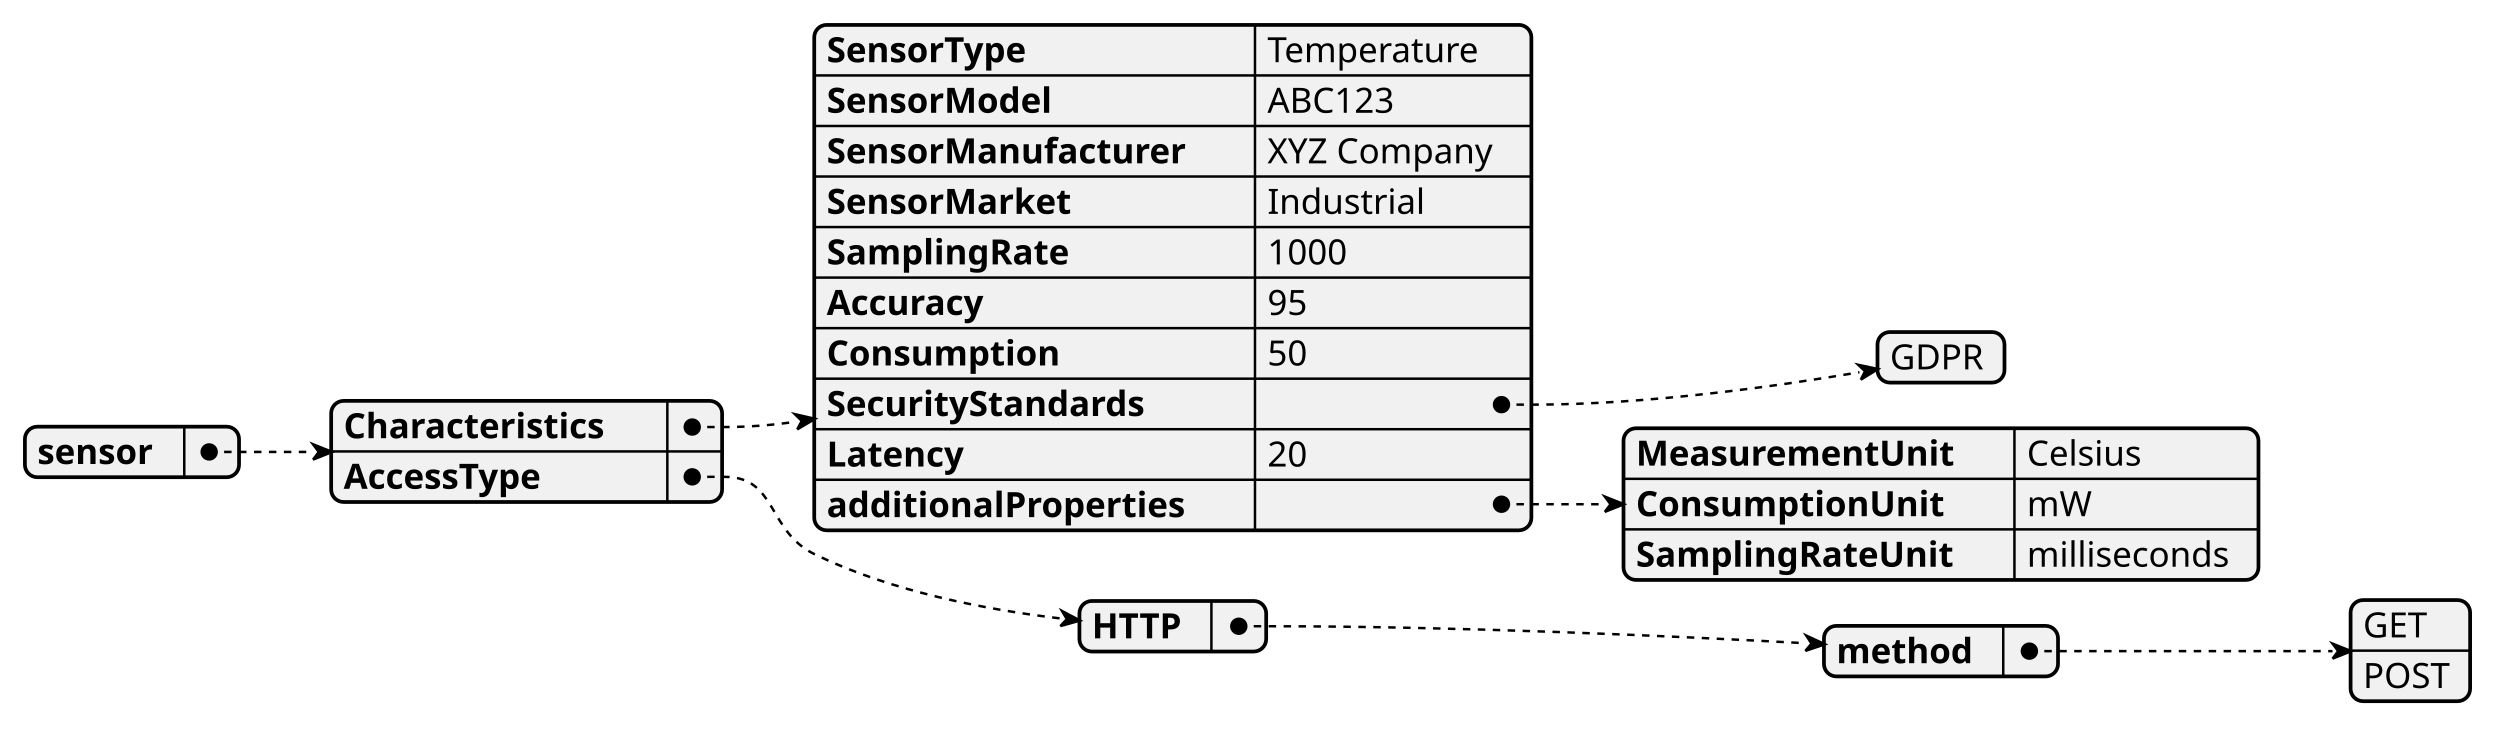
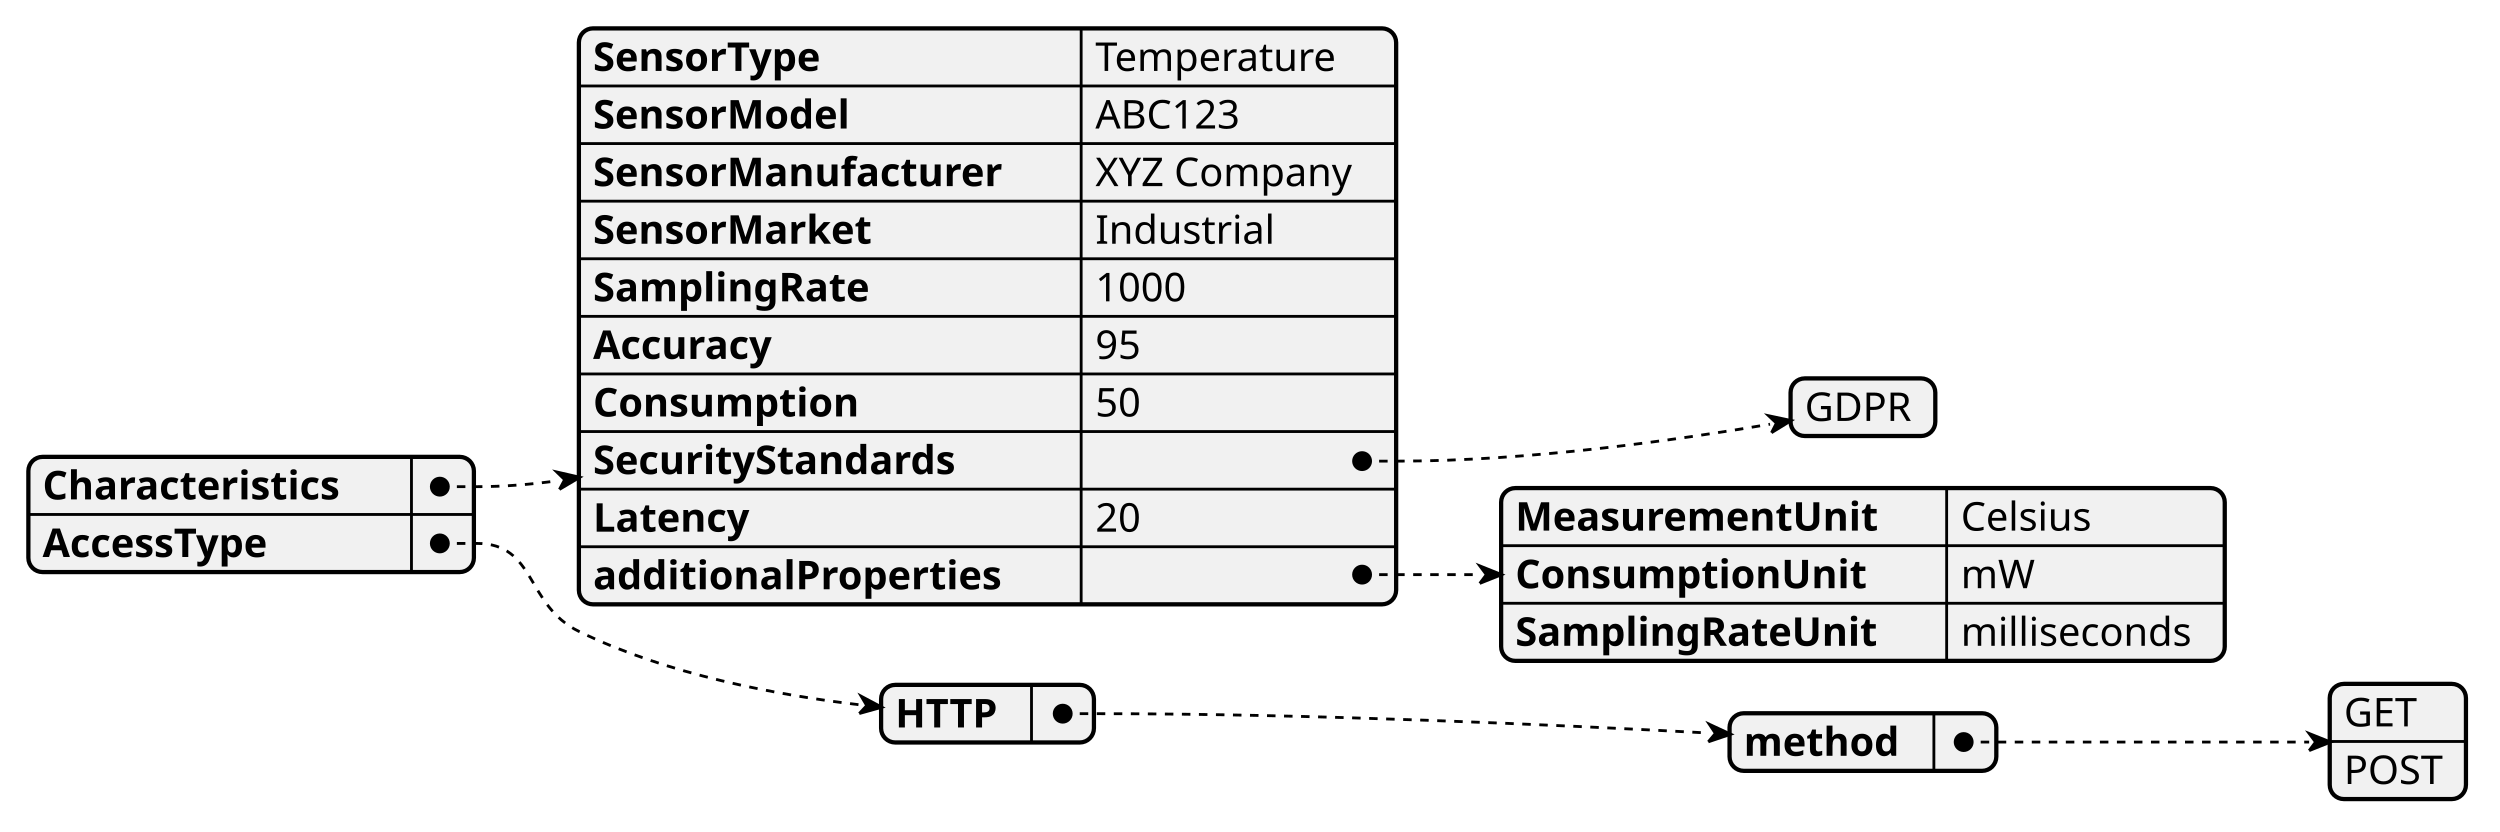
- <svg xmlns="http://www.w3.org/2000/svg" contentStyleType="text/css" height="293px" preserveAspectRatio="none" style="width:1004px;height:293px;background:#FFFFFF;" version="1.1" viewBox="0 0 1004 293" width="1004px" zoomAndPan="magnify">
+ <svg xmlns="http://www.w3.org/2000/svg" contentStyleType="text/css" height="293px" preserveAspectRatio="none" style="width:881px;height:293px;background:#FFFFFF;" version="1.1" viewBox="0 0 881 293" width="881px" zoomAndPan="magnify">
  <defs />
  <g>
-     <rect fill="#F1F1F1" height="20.297" rx="5" ry="5" style="stroke:#F1F1F1;stroke-width:1.5;" width="86" x="10" y="171.352" />
-     <text fill="#000000" font-family="sans-serif" font-size="14" font-weight="bold" lengthAdjust="spacing" textLength="54" x="15" y="186.347">sensor</text>
-     <text fill="#000000" font-family="sans-serif" font-size="14" lengthAdjust="spacing" textLength="12" x="79" y="186.347">   </text>
-     <line style="stroke:#000000;stroke-width:1.0;" x1="74" x2="74" y1="171.352" y2="191.648" />
-     <rect fill="none" height="20.297" rx="5" ry="5" style="stroke:#000000;stroke-width:1.5;" width="86" x="10" y="171.352" />
-     <rect fill="#F1F1F1" height="40.594" rx="5" ry="5" style="stroke:#F1F1F1;stroke-width:1.5;" width="157" x="133" y="161" />
-     <text fill="#000000" font-family="sans-serif" font-size="14" font-weight="bold" lengthAdjust="spacing" textLength="125" x="138" y="175.995">Characteristics</text>
-     <text fill="#000000" font-family="sans-serif" font-size="14" lengthAdjust="spacing" textLength="12" x="273" y="175.995">   </text>
-     <line style="stroke:#000000;stroke-width:1.0;" x1="268" x2="268" y1="161" y2="181.297" />
-     <line style="stroke:#000000;stroke-width:1.0;" x1="133" x2="290" y1="181.297" y2="181.297" />
-     <text fill="#000000" font-family="sans-serif" font-size="14" font-weight="bold" lengthAdjust="spacing" textLength="95" x="138" y="196.292">AccessType</text>
-     <text fill="#000000" font-family="sans-serif" font-size="14" lengthAdjust="spacing" textLength="12" x="273" y="196.292">   </text>
-     <line style="stroke:#000000;stroke-width:1.0;" x1="268" x2="268" y1="181.297" y2="201.594" />
-     <rect fill="none" height="40.594" rx="5" ry="5" style="stroke:#000000;stroke-width:1.5;" width="157" x="133" y="161" />
-     <rect fill="#F1F1F1" height="202.969" rx="5" ry="5" style="stroke:#F1F1F1;stroke-width:1.5;" width="288" x="327" y="10" />
-     <text fill="#000000" font-family="sans-serif" font-size="14" font-weight="bold" lengthAdjust="spacing" textLength="94" x="332" y="24.995">SensorType</text>
-     <text fill="#000000" font-family="sans-serif" font-size="14" lengthAdjust="spacing" textLength="95" x="509" y="24.995">Temperature</text>
-     <line style="stroke:#000000;stroke-width:1.0;" x1="504" x2="504" y1="10" y2="30.297" />
-     <line style="stroke:#000000;stroke-width:1.0;" x1="327" x2="615" y1="30.297" y2="30.297" />
-     <text fill="#000000" font-family="sans-serif" font-size="14" font-weight="bold" lengthAdjust="spacing" textLength="103" x="332" y="45.292">SensorModel</text>
-     <text fill="#000000" font-family="sans-serif" font-size="14" lengthAdjust="spacing" textLength="56" x="509" y="45.292">ABC123</text>
-     <line style="stroke:#000000;stroke-width:1.0;" x1="504" x2="504" y1="30.297" y2="50.594" />
-     <line style="stroke:#000000;stroke-width:1.0;" x1="327" x2="615" y1="50.594" y2="50.594" />
-     <text fill="#000000" font-family="sans-serif" font-size="14" font-weight="bold" lengthAdjust="spacing" textLength="166" x="332" y="65.589">SensorManufacturer</text>
-     <text fill="#000000" font-family="sans-serif" font-size="14" lengthAdjust="spacing" textLength="101" x="509" y="65.589">XYZ Company</text>
-     <line style="stroke:#000000;stroke-width:1.0;" x1="504" x2="504" y1="50.594" y2="70.891" />
-     <line style="stroke:#000000;stroke-width:1.0;" x1="327" x2="615" y1="70.891" y2="70.891" />
-     <text fill="#000000" font-family="sans-serif" font-size="14" font-weight="bold" lengthAdjust="spacing" textLength="112" x="332" y="85.886">SensorMarket</text>
-     <text fill="#000000" font-family="sans-serif" font-size="14" lengthAdjust="spacing" textLength="66" x="509" y="85.886">Industrial</text>
-     <line style="stroke:#000000;stroke-width:1.0;" x1="504" x2="504" y1="70.891" y2="91.188" />
-     <line style="stroke:#000000;stroke-width:1.0;" x1="327" x2="615" y1="91.188" y2="91.188" />
-     <text fill="#000000" font-family="sans-serif" font-size="14" font-weight="bold" lengthAdjust="spacing" textLength="113" x="332" y="106.183">SamplingRate</text>
-     <text fill="#000000" font-family="sans-serif" font-size="14" lengthAdjust="spacing" textLength="36" x="509" y="106.183">1000</text>
-     <line style="stroke:#000000;stroke-width:1.0;" x1="504" x2="504" y1="91.188" y2="111.484" />
-     <line style="stroke:#000000;stroke-width:1.0;" x1="327" x2="615" y1="111.484" y2="111.484" />
-     <text fill="#000000" font-family="sans-serif" font-size="14" font-weight="bold" lengthAdjust="spacing" textLength="74" x="332" y="126.48">Accuracy</text>
-     <text fill="#000000" font-family="sans-serif" font-size="14" lengthAdjust="spacing" textLength="18" x="509" y="126.48">95</text>
-     <line style="stroke:#000000;stroke-width:1.0;" x1="504" x2="504" y1="111.484" y2="131.781" />
-     <line style="stroke:#000000;stroke-width:1.0;" x1="327" x2="615" y1="131.781" y2="131.781" />
-     <text fill="#000000" font-family="sans-serif" font-size="14" font-weight="bold" lengthAdjust="spacing" textLength="107" x="332" y="146.776">Consumption</text>
-     <text fill="#000000" font-family="sans-serif" font-size="14" lengthAdjust="spacing" textLength="18" x="509" y="146.776">50</text>
-     <line style="stroke:#000000;stroke-width:1.0;" x1="504" x2="504" y1="131.781" y2="152.078" />
-     <line style="stroke:#000000;stroke-width:1.0;" x1="327" x2="615" y1="152.078" y2="152.078" />
-     <text fill="#000000" font-family="sans-serif" font-size="14" font-weight="bold" lengthAdjust="spacing" textLength="151" x="332" y="167.073">SecurityStandards</text>
-     <text fill="#000000" font-family="sans-serif" font-size="14" lengthAdjust="spacing" textLength="12" x="509" y="167.073">   </text>
-     <line style="stroke:#000000;stroke-width:1.0;" x1="504" x2="504" y1="152.078" y2="172.375" />
-     <line style="stroke:#000000;stroke-width:1.0;" x1="327" x2="615" y1="172.375" y2="172.375" />
-     <text fill="#000000" font-family="sans-serif" font-size="14" font-weight="bold" lengthAdjust="spacing" textLength="64" x="332" y="187.37">Latency</text>
-     <text fill="#000000" font-family="sans-serif" font-size="14" lengthAdjust="spacing" textLength="17" x="509" y="187.37">20</text>
-     <line style="stroke:#000000;stroke-width:1.0;" x1="504" x2="504" y1="172.375" y2="192.672" />
-     <line style="stroke:#000000;stroke-width:1.0;" x1="327" x2="615" y1="192.672" y2="192.672" />
-     <text fill="#000000" font-family="sans-serif" font-size="14" font-weight="bold" lengthAdjust="spacing" textLength="167" x="332" y="207.667">additionalProperties</text>
-     <text fill="#000000" font-family="sans-serif" font-size="14" lengthAdjust="spacing" textLength="12" x="509" y="207.667">   </text>
-     <line style="stroke:#000000;stroke-width:1.0;" x1="504" x2="504" y1="192.672" y2="212.969" />
-     <rect fill="none" height="202.969" rx="5" ry="5" style="stroke:#000000;stroke-width:1.5;" width="288" x="327" y="10" />
-     <rect fill="#F1F1F1" height="20.297" rx="5" ry="5" style="stroke:#F1F1F1;stroke-width:1.5;" width="51" x="754" y="133.352" />
-     <text fill="#000000" font-family="sans-serif" font-size="14" lengthAdjust="spacing" textLength="41" x="759" y="148.347">GDPR</text>
-     <rect fill="none" height="20.297" rx="5" ry="5" style="stroke:#000000;stroke-width:1.5;" width="51" x="754" y="133.352" />
-     <rect fill="#F1F1F1" height="60.891" rx="5" ry="5" style="stroke:#F1F1F1;stroke-width:1.5;" width="255" x="652" y="172" />
-     <text fill="#000000" font-family="sans-serif" font-size="14" font-weight="bold" lengthAdjust="spacing" textLength="144" x="657" y="186.995">MeasurementUnit</text>
-     <text fill="#000000" font-family="sans-serif" font-size="14" lengthAdjust="spacing" textLength="49" x="814" y="186.995">Celsius</text>
-     <line style="stroke:#000000;stroke-width:1.0;" x1="809" x2="809" y1="172" y2="192.297" />
-     <line style="stroke:#000000;stroke-width:1.0;" x1="652" x2="907" y1="192.297" y2="192.297" />
-     <text fill="#000000" font-family="sans-serif" font-size="14" font-weight="bold" lengthAdjust="spacing" textLength="141" x="657" y="207.292">ConsumptionUnit</text>
-     <text fill="#000000" font-family="sans-serif" font-size="14" lengthAdjust="spacing" textLength="28" x="814" y="207.292">mW</text>
-     <line style="stroke:#000000;stroke-width:1.0;" x1="809" x2="809" y1="192.297" y2="212.594" />
-     <line style="stroke:#000000;stroke-width:1.0;" x1="652" x2="907" y1="212.594" y2="212.594" />
-     <text fill="#000000" font-family="sans-serif" font-size="14" font-weight="bold" lengthAdjust="spacing" textLength="147" x="657" y="227.589">SamplingRateUnit</text>
-     <text fill="#000000" font-family="sans-serif" font-size="14" lengthAdjust="spacing" textLength="88" x="814" y="227.589">milliseconds</text>
-     <line style="stroke:#000000;stroke-width:1.0;" x1="809" x2="809" y1="212.594" y2="232.891" />
-     <rect fill="none" height="60.891" rx="5" ry="5" style="stroke:#000000;stroke-width:1.5;" width="255" x="652" y="172" />
-     <rect fill="#F1F1F1" height="20.297" rx="5" ry="5" style="stroke:#F1F1F1;stroke-width:1.5;" width="75" x="433.5" y="241.352" />
-     <text fill="#000000" font-family="sans-serif" font-size="14" font-weight="bold" lengthAdjust="spacing" textLength="43" x="438.5" y="256.347">HTTP</text>
-     <text fill="#000000" font-family="sans-serif" font-size="14" lengthAdjust="spacing" textLength="12" x="491.5" y="256.347">   </text>
-     <line style="stroke:#000000;stroke-width:1.0;" x1="486.5" x2="486.5" y1="241.352" y2="261.648" />
-     <rect fill="none" height="20.297" rx="5" ry="5" style="stroke:#000000;stroke-width:1.5;" width="75" x="433.5" y="241.352" />
-     <rect fill="#F1F1F1" height="20.297" rx="5" ry="5" style="stroke:#F1F1F1;stroke-width:1.5;" width="94" x="732.5" y="251.352" />
-     <text fill="#000000" font-family="sans-serif" font-size="14" font-weight="bold" lengthAdjust="spacing" textLength="62" x="737.5" y="266.347">method</text>
-     <text fill="#000000" font-family="sans-serif" font-size="14" lengthAdjust="spacing" textLength="12" x="809.5" y="266.347">   </text>
-     <line style="stroke:#000000;stroke-width:1.0;" x1="804.5" x2="804.5" y1="251.352" y2="271.648" />
-     <rect fill="none" height="20.297" rx="5" ry="5" style="stroke:#000000;stroke-width:1.5;" width="94" x="732.5" y="251.352" />
-     <rect fill="#F1F1F1" height="40.594" rx="5" ry="5" style="stroke:#F1F1F1;stroke-width:1.5;" width="48" x="944" y="241" />
-     <text fill="#000000" font-family="sans-serif" font-size="14" lengthAdjust="spacing" textLength="29" x="949" y="255.995">GET</text>
-     <line style="stroke:#000000;stroke-width:1.0;" x1="944" x2="992" y1="261.297" y2="261.297" />
-     <text fill="#000000" font-family="sans-serif" font-size="14" lengthAdjust="spacing" textLength="38" x="949" y="276.292">POST</text>
-     <rect fill="none" height="40.594" rx="5" ry="5" style="stroke:#000000;stroke-width:1.5;" width="48" x="944" y="241" />
-     <path d="M603,162.5 L616,162.5 C661.63,162.5 713.965,155.063 746.755,149.495 " fill="none" style="stroke:#000000;stroke-width:1.0;stroke-dasharray:3.0,3.0;" />
-     <path d="M747.274,152.493 L749.004,149.106 L746.236,146.497 L754.251,148.197 L747.274,152.493 " fill="#000000" style="stroke:#000000;stroke-width:1.0;" />
-     <ellipse cx="603" cy="162.5" fill="#000000" rx="3" ry="3" style="stroke:#000000;stroke-width:1.0;" />
-     <path d="M603,202.5 L616,202.5 C625.267,202.5 634.83,202.5 644.462,202.5 " fill="none" style="stroke:#000000;stroke-width:1.0;stroke-dasharray:3.0,3.0;" />
-     <path d="M644.462,205.594 L646.782,202.5 L644.462,199.406 L652.197,202.5 L644.462,205.594 " fill="#000000" style="stroke:#000000;stroke-width:1.0;" />
-     <ellipse cx="603" cy="202.5" fill="#000000" rx="3" ry="3" style="stroke:#000000;stroke-width:1.0;" />
-     <path d="M278,171.5 L291,171.5 C300.463,171.5 310.069,170.741 319.666,169.393 " fill="none" style="stroke:#000000;stroke-width:1.0;stroke-dasharray:3.0,3.0;" />
-     <path d="M320.148,172.469 L321.974,169.031 L319.185,166.316 L327.358,168.189 L320.148,172.469 " fill="#000000" style="stroke:#000000;stroke-width:1.0;" />
-     <ellipse cx="278" cy="171.5" fill="#000000" rx="3" ry="3" style="stroke:#000000;stroke-width:1.0;" />
-     <path d="M815,261.5 L828,261.5 C865.412,261.5 908.468,261.5 936.735,261.5 " fill="none" style="stroke:#000000;stroke-width:1.0;stroke-dasharray:3.0,3.0;" />
-     <path d="M936.735,264.525 L939.004,261.5 L936.735,258.475 L944.298,261.5 L936.735,264.525 " fill="#000000" style="stroke:#000000;stroke-width:1.0;" />
-     <ellipse cx="815" cy="261.5" fill="#000000" rx="3" ry="3" style="stroke:#000000;stroke-width:1.0;" />
-     <path d="M497.5,251.5 L510.5,251.5 C584.971,251.5 670.98,255.389 725.174,258.317 " fill="none" style="stroke:#000000;stroke-width:1.0;stroke-dasharray:3.0,3.0;" />
-     <path d="M725.004,261.421 L727.502,258.444 L725.344,255.213 L732.934,258.741 L725.004,261.421 " fill="#000000" style="stroke:#000000;stroke-width:1.0;" />
-     <ellipse cx="497.5" cy="251.5" fill="#000000" rx="3" ry="3" style="stroke:#000000;stroke-width:1.0;" />
-     <path d="M278,191.5 L291,191.5 C312.115,191.5 308.035,213.218 327,222.5 C358.12,237.731 396.787,244.964 426.14,248.398 " fill="none" style="stroke:#000000;stroke-width:1.0;stroke-dasharray:3.0,3.0;" />
-     <path d="M425.807,251.452 L428.43,248.648 L426.473,245.345 L433.773,249.231 L425.807,251.452 " fill="#000000" style="stroke:#000000;stroke-width:1.0;" />
-     <ellipse cx="278" cy="191.5" fill="#000000" rx="3" ry="3" style="stroke:#000000;stroke-width:1.0;" />
-     <path d="M84,181.5 L97,181.5 C106.292,181.5 116.01,181.5 125.685,181.5 " fill="none" style="stroke:#000000;stroke-width:1.0;stroke-dasharray:3.0,3.0;" />
-     <path d="M125.685,184.596 L128.008,181.5 L125.685,178.404 L133.427,181.5 L125.685,184.596 " fill="#000000" style="stroke:#000000;stroke-width:1.0;" />
-     <ellipse cx="84" cy="181.5" fill="#000000" rx="3" ry="3" style="stroke:#000000;stroke-width:1.0;" />
+     <rect fill="#F1F1F1" height="40.594" rx="5" ry="5" style="stroke:#F1F1F1;stroke-width:1.5;" width="157" x="10" y="161" />
+     <text fill="#000000" font-family="sans-serif" font-size="14" font-weight="bold" lengthAdjust="spacing" textLength="125" x="15" y="175.995">Characteristics</text>
+     <text fill="#000000" font-family="sans-serif" font-size="14" lengthAdjust="spacing" textLength="12" x="150" y="175.995">   </text>
+     <line style="stroke:#000000;stroke-width:1.0;" x1="145" x2="145" y1="161" y2="181.297" />
+     <line style="stroke:#000000;stroke-width:1.0;" x1="10" x2="167" y1="181.297" y2="181.297" />
+     <text fill="#000000" font-family="sans-serif" font-size="14" font-weight="bold" lengthAdjust="spacing" textLength="95" x="15" y="196.292">AccessType</text>
+     <text fill="#000000" font-family="sans-serif" font-size="14" lengthAdjust="spacing" textLength="12" x="150" y="196.292">   </text>
+     <line style="stroke:#000000;stroke-width:1.0;" x1="145" x2="145" y1="181.297" y2="201.594" />
+     <rect fill="none" height="40.594" rx="5" ry="5" style="stroke:#000000;stroke-width:1.5;" width="157" x="10" y="161" />
+     <rect fill="#F1F1F1" height="202.969" rx="5" ry="5" style="stroke:#F1F1F1;stroke-width:1.5;" width="288" x="204" y="10" />
+     <text fill="#000000" font-family="sans-serif" font-size="14" font-weight="bold" lengthAdjust="spacing" textLength="94" x="209" y="24.995">SensorType</text>
+     <text fill="#000000" font-family="sans-serif" font-size="14" lengthAdjust="spacing" textLength="95" x="386" y="24.995">Temperature</text>
+     <line style="stroke:#000000;stroke-width:1.0;" x1="381" x2="381" y1="10" y2="30.297" />
+     <line style="stroke:#000000;stroke-width:1.0;" x1="204" x2="492" y1="30.297" y2="30.297" />
+     <text fill="#000000" font-family="sans-serif" font-size="14" font-weight="bold" lengthAdjust="spacing" textLength="103" x="209" y="45.292">SensorModel</text>
+     <text fill="#000000" font-family="sans-serif" font-size="14" lengthAdjust="spacing" textLength="56" x="386" y="45.292">ABC123</text>
+     <line style="stroke:#000000;stroke-width:1.0;" x1="381" x2="381" y1="30.297" y2="50.594" />
+     <line style="stroke:#000000;stroke-width:1.0;" x1="204" x2="492" y1="50.594" y2="50.594" />
+     <text fill="#000000" font-family="sans-serif" font-size="14" font-weight="bold" lengthAdjust="spacing" textLength="166" x="209" y="65.589">SensorManufacturer</text>
+     <text fill="#000000" font-family="sans-serif" font-size="14" lengthAdjust="spacing" textLength="101" x="386" y="65.589">XYZ Company</text>
+     <line style="stroke:#000000;stroke-width:1.0;" x1="381" x2="381" y1="50.594" y2="70.891" />
+     <line style="stroke:#000000;stroke-width:1.0;" x1="204" x2="492" y1="70.891" y2="70.891" />
+     <text fill="#000000" font-family="sans-serif" font-size="14" font-weight="bold" lengthAdjust="spacing" textLength="112" x="209" y="85.886">SensorMarket</text>
+     <text fill="#000000" font-family="sans-serif" font-size="14" lengthAdjust="spacing" textLength="66" x="386" y="85.886">Industrial</text>
+     <line style="stroke:#000000;stroke-width:1.0;" x1="381" x2="381" y1="70.891" y2="91.188" />
+     <line style="stroke:#000000;stroke-width:1.0;" x1="204" x2="492" y1="91.188" y2="91.188" />
+     <text fill="#000000" font-family="sans-serif" font-size="14" font-weight="bold" lengthAdjust="spacing" textLength="113" x="209" y="106.183">SamplingRate</text>
+     <text fill="#000000" font-family="sans-serif" font-size="14" lengthAdjust="spacing" textLength="36" x="386" y="106.183">1000</text>
+     <line style="stroke:#000000;stroke-width:1.0;" x1="381" x2="381" y1="91.188" y2="111.484" />
+     <line style="stroke:#000000;stroke-width:1.0;" x1="204" x2="492" y1="111.484" y2="111.484" />
+     <text fill="#000000" font-family="sans-serif" font-size="14" font-weight="bold" lengthAdjust="spacing" textLength="74" x="209" y="126.48">Accuracy</text>
+     <text fill="#000000" font-family="sans-serif" font-size="14" lengthAdjust="spacing" textLength="18" x="386" y="126.48">95</text>
+     <line style="stroke:#000000;stroke-width:1.0;" x1="381" x2="381" y1="111.484" y2="131.781" />
+     <line style="stroke:#000000;stroke-width:1.0;" x1="204" x2="492" y1="131.781" y2="131.781" />
+     <text fill="#000000" font-family="sans-serif" font-size="14" font-weight="bold" lengthAdjust="spacing" textLength="107" x="209" y="146.776">Consumption</text>
+     <text fill="#000000" font-family="sans-serif" font-size="14" lengthAdjust="spacing" textLength="18" x="386" y="146.776">50</text>
+     <line style="stroke:#000000;stroke-width:1.0;" x1="381" x2="381" y1="131.781" y2="152.078" />
+     <line style="stroke:#000000;stroke-width:1.0;" x1="204" x2="492" y1="152.078" y2="152.078" />
+     <text fill="#000000" font-family="sans-serif" font-size="14" font-weight="bold" lengthAdjust="spacing" textLength="151" x="209" y="167.073">SecurityStandards</text>
+     <text fill="#000000" font-family="sans-serif" font-size="14" lengthAdjust="spacing" textLength="12" x="386" y="167.073">   </text>
+     <line style="stroke:#000000;stroke-width:1.0;" x1="381" x2="381" y1="152.078" y2="172.375" />
+     <line style="stroke:#000000;stroke-width:1.0;" x1="204" x2="492" y1="172.375" y2="172.375" />
+     <text fill="#000000" font-family="sans-serif" font-size="14" font-weight="bold" lengthAdjust="spacing" textLength="64" x="209" y="187.37">Latency</text>
+     <text fill="#000000" font-family="sans-serif" font-size="14" lengthAdjust="spacing" textLength="17" x="386" y="187.37">20</text>
+     <line style="stroke:#000000;stroke-width:1.0;" x1="381" x2="381" y1="172.375" y2="192.672" />
+     <line style="stroke:#000000;stroke-width:1.0;" x1="204" x2="492" y1="192.672" y2="192.672" />
+     <text fill="#000000" font-family="sans-serif" font-size="14" font-weight="bold" lengthAdjust="spacing" textLength="167" x="209" y="207.667">additionalProperties</text>
+     <text fill="#000000" font-family="sans-serif" font-size="14" lengthAdjust="spacing" textLength="12" x="386" y="207.667">   </text>
+     <line style="stroke:#000000;stroke-width:1.0;" x1="381" x2="381" y1="192.672" y2="212.969" />
+     <rect fill="none" height="202.969" rx="5" ry="5" style="stroke:#000000;stroke-width:1.5;" width="288" x="204" y="10" />
+     <rect fill="#F1F1F1" height="20.297" rx="5" ry="5" style="stroke:#F1F1F1;stroke-width:1.5;" width="51" x="631" y="133.352" />
+     <text fill="#000000" font-family="sans-serif" font-size="14" lengthAdjust="spacing" textLength="41" x="636" y="148.347">GDPR</text>
+     <rect fill="none" height="20.297" rx="5" ry="5" style="stroke:#000000;stroke-width:1.5;" width="51" x="631" y="133.352" />
+     <rect fill="#F1F1F1" height="60.891" rx="5" ry="5" style="stroke:#F1F1F1;stroke-width:1.5;" width="255" x="529" y="172" />
+     <text fill="#000000" font-family="sans-serif" font-size="14" font-weight="bold" lengthAdjust="spacing" textLength="144" x="534" y="186.995">MeasurementUnit</text>
+     <text fill="#000000" font-family="sans-serif" font-size="14" lengthAdjust="spacing" textLength="49" x="691" y="186.995">Celsius</text>
+     <line style="stroke:#000000;stroke-width:1.0;" x1="686" x2="686" y1="172" y2="192.297" />
+     <line style="stroke:#000000;stroke-width:1.0;" x1="529" x2="784" y1="192.297" y2="192.297" />
+     <text fill="#000000" font-family="sans-serif" font-size="14" font-weight="bold" lengthAdjust="spacing" textLength="141" x="534" y="207.292">ConsumptionUnit</text>
+     <text fill="#000000" font-family="sans-serif" font-size="14" lengthAdjust="spacing" textLength="28" x="691" y="207.292">mW</text>
+     <line style="stroke:#000000;stroke-width:1.0;" x1="686" x2="686" y1="192.297" y2="212.594" />
+     <line style="stroke:#000000;stroke-width:1.0;" x1="529" x2="784" y1="212.594" y2="212.594" />
+     <text fill="#000000" font-family="sans-serif" font-size="14" font-weight="bold" lengthAdjust="spacing" textLength="147" x="534" y="227.589">SamplingRateUnit</text>
+     <text fill="#000000" font-family="sans-serif" font-size="14" lengthAdjust="spacing" textLength="88" x="691" y="227.589">milliseconds</text>
+     <line style="stroke:#000000;stroke-width:1.0;" x1="686" x2="686" y1="212.594" y2="232.891" />
+     <rect fill="none" height="60.891" rx="5" ry="5" style="stroke:#000000;stroke-width:1.5;" width="255" x="529" y="172" />
+     <rect fill="#F1F1F1" height="20.297" rx="5" ry="5" style="stroke:#F1F1F1;stroke-width:1.5;" width="75" x="310.5" y="241.352" />
+     <text fill="#000000" font-family="sans-serif" font-size="14" font-weight="bold" lengthAdjust="spacing" textLength="43" x="315.5" y="256.347">HTTP</text>
+     <text fill="#000000" font-family="sans-serif" font-size="14" lengthAdjust="spacing" textLength="12" x="368.5" y="256.347">   </text>
+     <line style="stroke:#000000;stroke-width:1.0;" x1="363.5" x2="363.5" y1="241.352" y2="261.648" />
+     <rect fill="none" height="20.297" rx="5" ry="5" style="stroke:#000000;stroke-width:1.5;" width="75" x="310.5" y="241.352" />
+     <rect fill="#F1F1F1" height="20.297" rx="5" ry="5" style="stroke:#F1F1F1;stroke-width:1.5;" width="94" x="609.5" y="251.352" />
+     <text fill="#000000" font-family="sans-serif" font-size="14" font-weight="bold" lengthAdjust="spacing" textLength="62" x="614.5" y="266.347">method</text>
+     <text fill="#000000" font-family="sans-serif" font-size="14" lengthAdjust="spacing" textLength="12" x="686.5" y="266.347">   </text>
+     <line style="stroke:#000000;stroke-width:1.0;" x1="681.5" x2="681.5" y1="251.352" y2="271.648" />
+     <rect fill="none" height="20.297" rx="5" ry="5" style="stroke:#000000;stroke-width:1.5;" width="94" x="609.5" y="251.352" />
+     <rect fill="#F1F1F1" height="40.594" rx="5" ry="5" style="stroke:#F1F1F1;stroke-width:1.5;" width="48" x="821" y="241" />
+     <text fill="#000000" font-family="sans-serif" font-size="14" lengthAdjust="spacing" textLength="29" x="826" y="255.995">GET</text>
+     <line style="stroke:#000000;stroke-width:1.0;" x1="821" x2="869" y1="261.297" y2="261.297" />
+     <text fill="#000000" font-family="sans-serif" font-size="14" lengthAdjust="spacing" textLength="38" x="826" y="276.292">POST</text>
+     <rect fill="none" height="40.594" rx="5" ry="5" style="stroke:#000000;stroke-width:1.5;" width="48" x="821" y="241" />
+     <path d="M480,162.5 L493,162.5 C538.63,162.5 590.965,155.063 623.755,149.495 " fill="none" style="stroke:#000000;stroke-width:1.0;stroke-dasharray:3.0,3.0;" />
+     <path d="M624.274,152.493 L626.004,149.106 L623.236,146.497 L631.251,148.197 L624.274,152.493 " fill="#000000" style="stroke:#000000;stroke-width:1.0;" />
+     <ellipse cx="480" cy="162.5" fill="#000000" rx="3" ry="3" style="stroke:#000000;stroke-width:1.0;" />
+     <path d="M480,202.5 L493,202.5 C502.267,202.5 511.83,202.5 521.462,202.5 " fill="none" style="stroke:#000000;stroke-width:1.0;stroke-dasharray:3.0,3.0;" />
+     <path d="M521.462,205.594 L523.782,202.5 L521.462,199.406 L529.197,202.5 L521.462,205.594 " fill="#000000" style="stroke:#000000;stroke-width:1.0;" />
+     <ellipse cx="480" cy="202.5" fill="#000000" rx="3" ry="3" style="stroke:#000000;stroke-width:1.0;" />
+     <path d="M155,171.5 L168,171.5 C177.463,171.5 187.069,170.741 196.666,169.393 " fill="none" style="stroke:#000000;stroke-width:1.0;stroke-dasharray:3.0,3.0;" />
+     <path d="M197.148,172.469 L198.974,169.031 L196.185,166.316 L204.358,168.189 L197.148,172.469 " fill="#000000" style="stroke:#000000;stroke-width:1.0;" />
+     <ellipse cx="155" cy="171.5" fill="#000000" rx="3" ry="3" style="stroke:#000000;stroke-width:1.0;" />
+     <path d="M692,261.5 L705,261.5 C742.412,261.5 785.468,261.5 813.735,261.5 " fill="none" style="stroke:#000000;stroke-width:1.0;stroke-dasharray:3.0,3.0;" />
+     <path d="M813.735,264.525 L816.004,261.5 L813.735,258.475 L821.298,261.5 L813.735,264.525 " fill="#000000" style="stroke:#000000;stroke-width:1.0;" />
+     <ellipse cx="692" cy="261.5" fill="#000000" rx="3" ry="3" style="stroke:#000000;stroke-width:1.0;" />
+     <path d="M374.5,251.5 L387.5,251.5 C461.971,251.5 547.98,255.389 602.174,258.317 " fill="none" style="stroke:#000000;stroke-width:1.0;stroke-dasharray:3.0,3.0;" />
+     <path d="M602.004,261.421 L604.502,258.444 L602.344,255.213 L609.934,258.741 L602.004,261.421 " fill="#000000" style="stroke:#000000;stroke-width:1.0;" />
+     <ellipse cx="374.5" cy="251.5" fill="#000000" rx="3" ry="3" style="stroke:#000000;stroke-width:1.0;" />
+     <path d="M155,191.5 L168,191.5 C189.115,191.5 185.035,213.218 204,222.5 C235.12,237.731 273.787,244.964 303.14,248.398 " fill="none" style="stroke:#000000;stroke-width:1.0;stroke-dasharray:3.0,3.0;" />
+     <path d="M302.807,251.452 L305.43,248.648 L303.473,245.345 L310.773,249.231 L302.807,251.452 " fill="#000000" style="stroke:#000000;stroke-width:1.0;" />
+     <ellipse cx="155" cy="191.5" fill="#000000" rx="3" ry="3" style="stroke:#000000;stroke-width:1.0;" />
  </g>
</svg>
